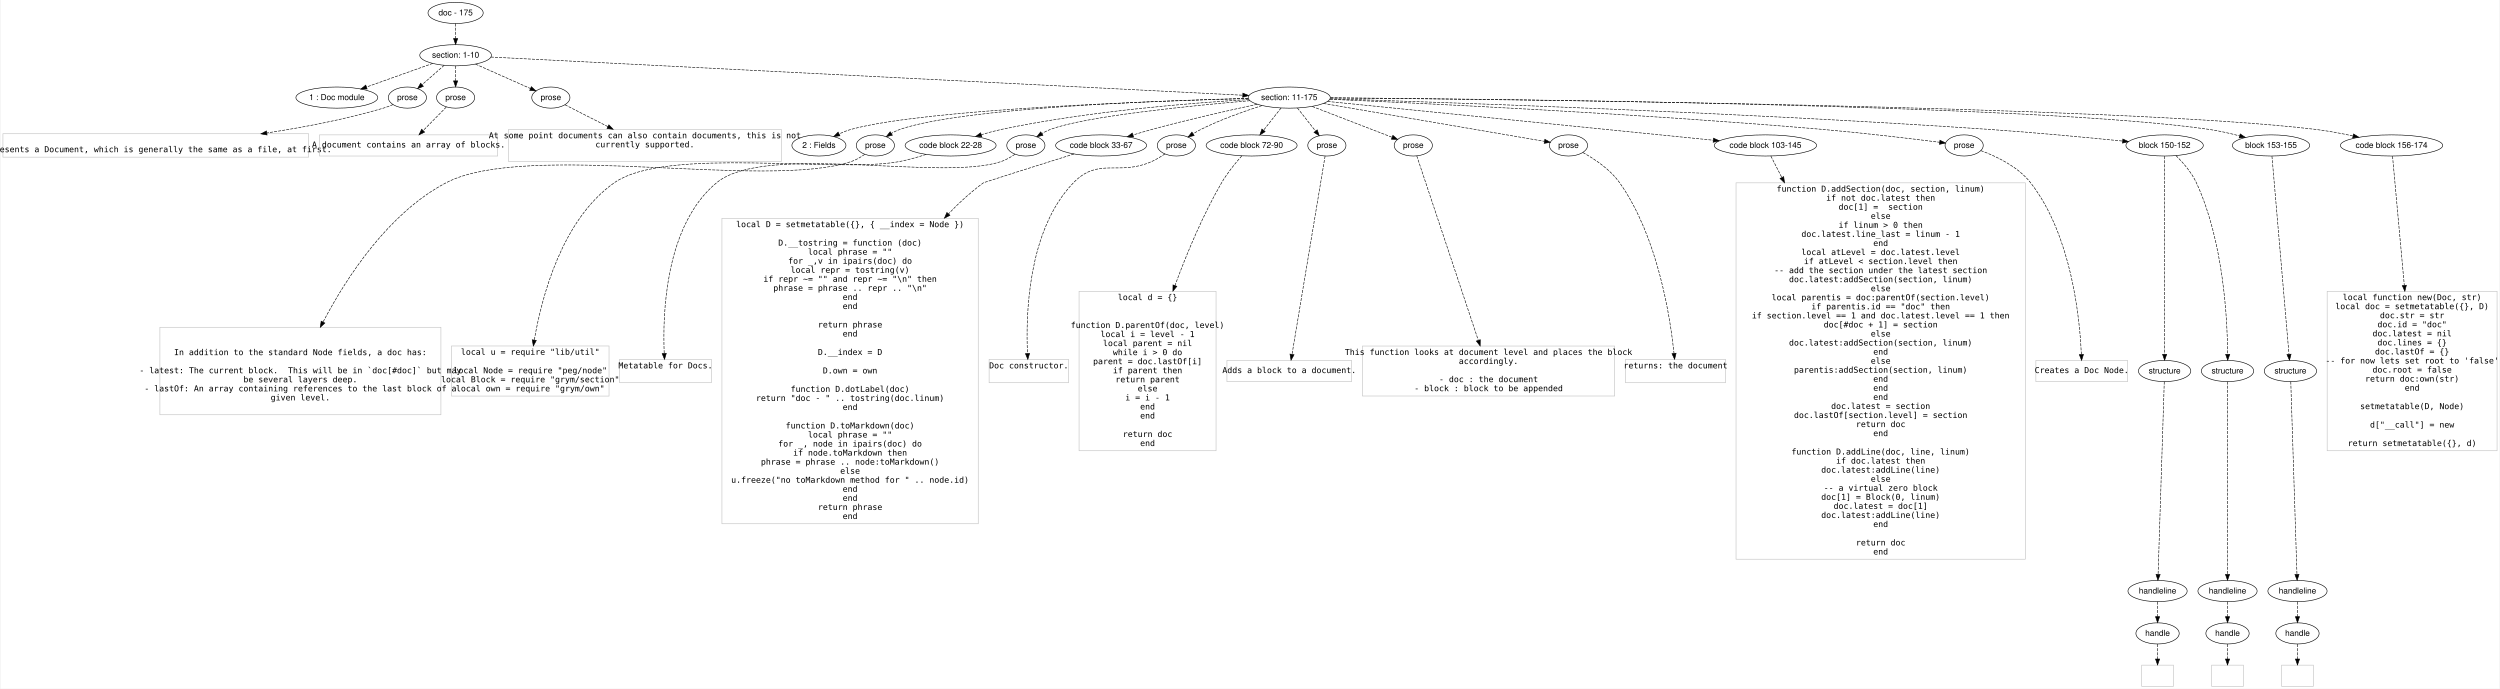
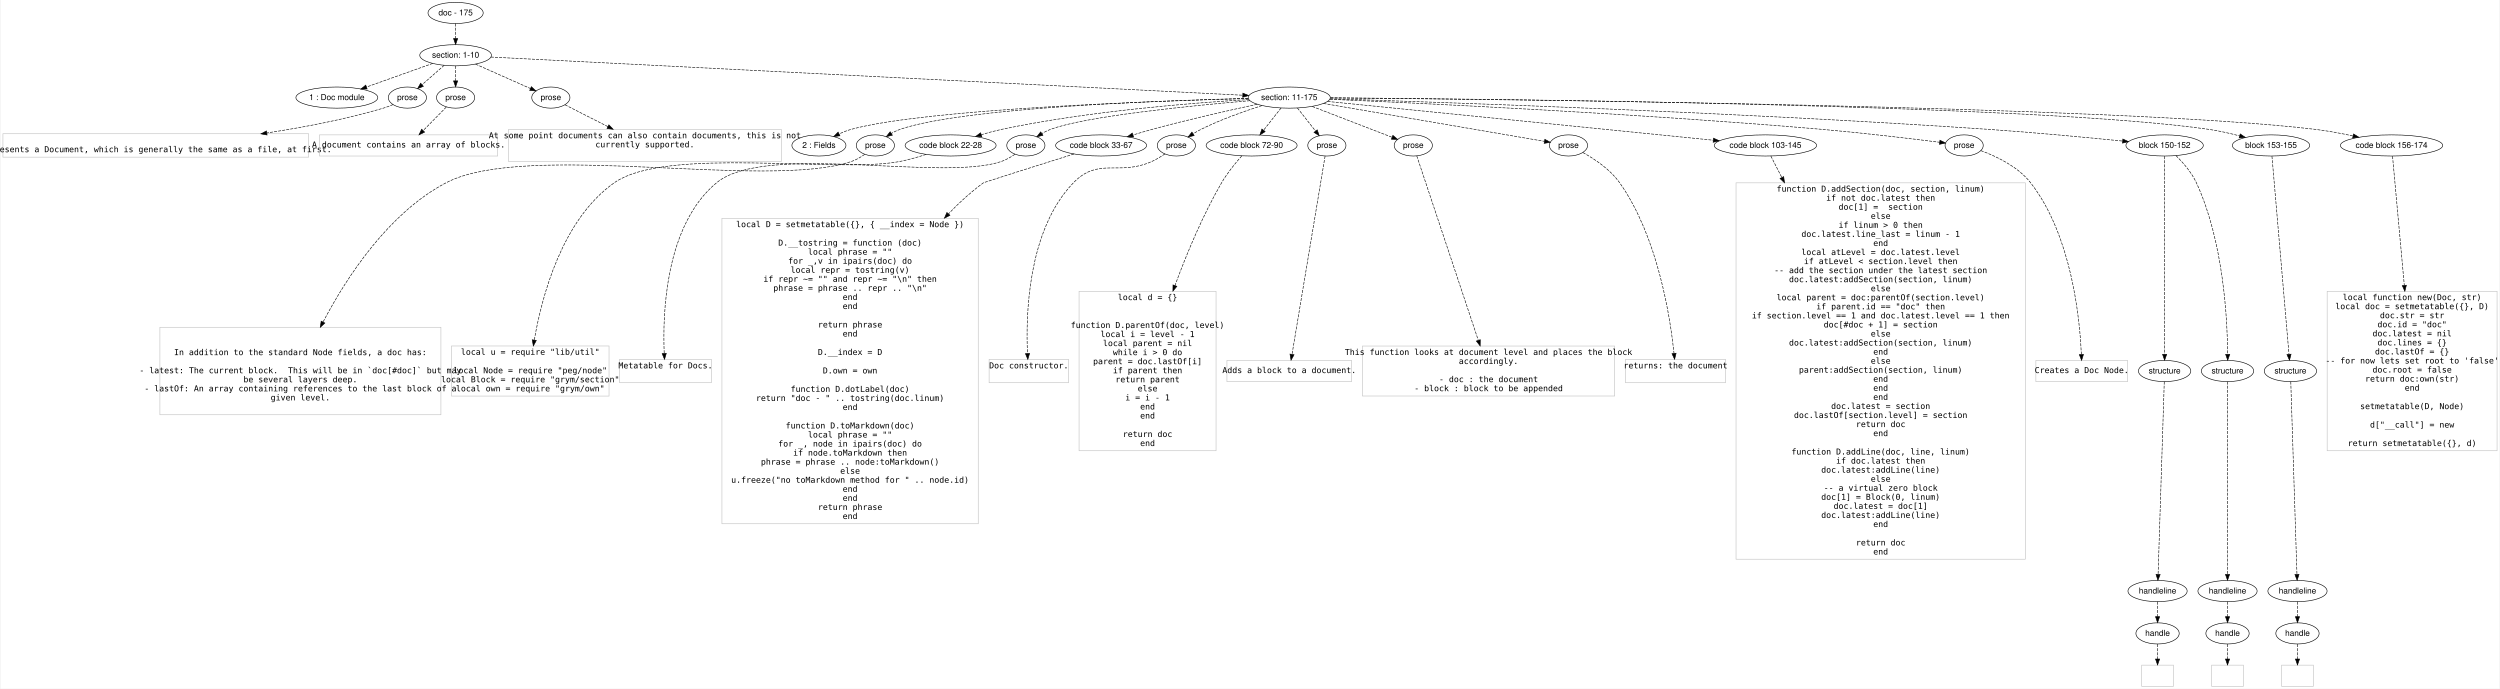
<svg xmlns="http://www.w3.org/2000/svg" width="4251pt" height="1171pt" viewBox="0.00 0.00 4250.50 1171.40">
  <g id="graph0" class="graph" transform="scale(1 1) rotate(0) translate(4 1167.401)">
    <polygon fill="#ffffff" stroke="transparent" points="-4,4 -4,-1167.401 4246.5,-1167.401 4246.5,4 -4,4" />
    <g id="node1" class="node">
      <ellipse fill="none" stroke="#000000" cx="770" cy="-1145.401" rx="46.958" ry="18" />
      <text text-anchor="middle" x="770" y="-1141.201" font-family="Helvetica,sans-Serif" font-size="14.00" fill="#000000">doc - 175</text>
    </g>
    <g id="node2" class="node">
      <ellipse fill="none" stroke="#000000" cx="770" cy="-1073.401" rx="60.983" ry="18" />
      <text text-anchor="middle" x="770" y="-1069.201" font-family="Helvetica,sans-Serif" font-size="14.00" fill="#000000">section: 1-10</text>
    </g>
    <g id="edge1" class="edge">
      <path fill="none" stroke="#000000" stroke-dasharray="5,2" d="M770,-1127.233C770,-1119.532 770,-1110.376 770,-1101.818" />
      <polygon fill="#000000" stroke="#000000" points="773.5,-1101.814 770,-1091.814 766.5,-1101.815 773.5,-1101.814" />
    </g>
    <g id="node3" class="node">
      <ellipse fill="none" stroke="#000000" cx="568" cy="-1001.401" rx="69.669" ry="18" />
      <text text-anchor="middle" x="568" y="-997.201" font-family="Helvetica,sans-Serif" font-size="14.00" fill="#000000">1 : Doc module</text>
    </g>
    <g id="edge2" class="edge">
      <path fill="none" stroke="#000000" stroke-dasharray="5,2" d="M731.052,-1059.519C698.986,-1048.089 653.293,-1031.803 618.433,-1019.377" />
      <polygon fill="#000000" stroke="#000000" points="619.503,-1016.043 608.908,-1015.982 617.153,-1022.637 619.503,-1016.043" />
    </g>
    <g id="node4" class="node">
      <ellipse fill="none" stroke="#000000" cx="688" cy="-1001.401" rx="32.459" ry="18" />
      <text text-anchor="middle" x="688" y="-997.201" font-family="Helvetica,sans-Serif" font-size="14.00" fill="#000000">prose</text>
    </g>
    <g id="edge3" class="edge">
      <path fill="none" stroke="#000000" stroke-dasharray="5,2" d="M750.567,-1056.338C739.301,-1046.446 724.996,-1033.886 712.91,-1023.273" />
      <polygon fill="#000000" stroke="#000000" points="715.165,-1020.596 705.341,-1016.628 710.547,-1025.856 715.165,-1020.596" />
    </g>
    <g id="node5" class="node">
      <ellipse fill="none" stroke="#000000" cx="770" cy="-1001.401" rx="32.459" ry="18" />
      <text text-anchor="middle" x="770" y="-997.201" font-family="Helvetica,sans-Serif" font-size="14.00" fill="#000000">prose</text>
    </g>
    <g id="edge4" class="edge">
      <path fill="none" stroke="#000000" stroke-dasharray="5,2" d="M770,-1055.233C770,-1047.532 770,-1038.376 770,-1029.818" />
      <polygon fill="#000000" stroke="#000000" points="773.5,-1029.814 770,-1019.814 766.5,-1029.815 773.5,-1029.814" />
    </g>
    <g id="node6" class="node">
      <ellipse fill="none" stroke="#000000" cx="932" cy="-1001.401" rx="32.459" ry="18" />
      <text text-anchor="middle" x="932" y="-997.201" font-family="Helvetica,sans-Serif" font-size="14.00" fill="#000000">prose</text>
    </g>
    <g id="edge5" class="edge">
      <path fill="none" stroke="#000000" stroke-dasharray="5,2" d="M803.961,-1058.308C831.349,-1046.135 869.718,-1029.082 897.301,-1016.823" />
      <polygon fill="#000000" stroke="#000000" points="898.855,-1019.962 906.572,-1012.703 896.012,-1013.566 898.855,-1019.962" />
    </g>
    <g id="node7" class="node">
      <ellipse fill="none" stroke="#000000" cx="2188" cy="-1001.401" rx="69.851" ry="18" />
      <text text-anchor="middle" x="2188" y="-997.201" font-family="Helvetica,sans-Serif" font-size="14.00" fill="#000000">section: 11-175</text>
    </g>
    <g id="edge6" class="edge">
      <path fill="none" stroke="#000000" stroke-dasharray="5,2" d="M830.024,-1070.353C1055.674,-1058.896 1853.244,-1018.399 2108.675,-1005.429" />
      <polygon fill="#000000" stroke="#000000" points="2109.172,-1008.908 2118.981,-1004.906 2108.817,-1001.917 2109.172,-1008.908" />
    </g>
    <g id="node8" class="node">
      <polygon fill="none" stroke="#c0c0c0" points="520,-939.903 0,-939.903 0,-900.099 520,-900.099 520,-939.903" />
      <text text-anchor="middle" x="260" y="-908.501" font-family="Inconsolata" font-size="14.00" fill="#000000"> Represents a Document, which is generally the same as a file, at first.</text>
    </g>
    <g id="edge7" class="edge">
      <path fill="none" stroke="#000000" stroke-dasharray="5,2" d="M663.66,-989.522C658.268,-987.229 652.516,-985.035 647,-983.401 583.642,-964.63 512.699,-950.979 449.029,-941.264" />
      <polygon fill="#000000" stroke="#000000" points="449.284,-937.763 438.875,-939.739 448.244,-944.686 449.284,-937.763" />
    </g>
    <g id="node9" class="node">
      <polygon fill="none" stroke="#c0c0c0" points="841.5,-938.001 538.5,-938.001 538.5,-902.001 841.5,-902.001 841.5,-938.001" />
      <text text-anchor="middle" x="690" y="-916.501" font-family="Inconsolata" font-size="14.00" fill="#000000"> A document contains an array of blocks. </text>
    </g>
    <g id="edge8" class="edge">
      <path fill="none" stroke="#000000" stroke-dasharray="5,2" d="M754.195,-985.319C743.003,-973.932 727.765,-958.427 714.943,-945.381" />
      <polygon fill="#000000" stroke="#000000" points="717.228,-942.712 707.722,-938.033 712.235,-947.619 717.228,-942.712" />
    </g>
    <g id="node10" class="node">
      <polygon fill="none" stroke="#c0c0c0" points="1324,-947.302 860,-947.302 860,-892.701 1324,-892.701 1324,-947.302" />
      <text text-anchor="middle" x="1092" y="-932.201" font-family="Inconsolata" font-size="14.00" fill="#000000"> At some point documents can also contain documents, this is not</text>
      <text text-anchor="middle" x="1092" y="-916.801" font-family="Inconsolata" font-size="14.00" fill="#000000"> currently supported.</text>
    </g>
    <g id="edge9" class="edge">
      <path fill="none" stroke="#000000" stroke-dasharray="5,2" d="M955.954,-989.215C975.293,-979.376 1003.415,-965.069 1029.077,-952.013" />
      <polygon fill="#000000" stroke="#000000" points="1030.708,-955.111 1038.034,-947.457 1027.534,-948.872 1030.708,-955.111" />
    </g>
    <g id="node11" class="node">
      <ellipse fill="none" stroke="#000000" cx="1388" cy="-920.001" rx="45.972" ry="18" />
      <text text-anchor="middle" x="1388" y="-915.801" font-family="Helvetica,sans-Serif" font-size="14.00" fill="#000000">2 : Fields</text>
    </g>
    <g id="edge10" class="edge">
      <path fill="none" stroke="#000000" stroke-dasharray="5,2" d="M2118.215,-999.793C1958.212,-995.548 1569.013,-981.907 1443,-947.401 1436.156,-945.527 1429.156,-942.777 1422.542,-939.733" />
      <polygon fill="#000000" stroke="#000000" points="1423.71,-936.407 1413.192,-935.13 1420.618,-942.687 1423.71,-936.407" />
    </g>
    <g id="node12" class="node">
      <ellipse fill="none" stroke="#000000" cx="1484" cy="-920.001" rx="32.459" ry="18" />
      <text text-anchor="middle" x="1484" y="-915.801" font-family="Helvetica,sans-Serif" font-size="14.00" fill="#000000">prose</text>
    </g>
    <g id="edge11" class="edge">
      <path fill="none" stroke="#000000" stroke-dasharray="5,2" d="M2118.088,-1000.034C1970.954,-996.453 1634.01,-984.363 1526,-947.401 1520.98,-945.683 1515.971,-943.231 1511.251,-940.491" />
      <polygon fill="#000000" stroke="#000000" points="1512.919,-937.404 1502.604,-934.985 1509.159,-943.308 1512.919,-937.404" />
    </g>
    <g id="node13" class="node">
      <ellipse fill="none" stroke="#000000" cx="1612" cy="-920.001" rx="77.421" ry="18" />
      <text text-anchor="middle" x="1612" y="-915.801" font-family="Helvetica,sans-Serif" font-size="14.00" fill="#000000">code block 22-28</text>
    </g>
    <g id="edge12" class="edge">
      <path fill="none" stroke="#000000" stroke-dasharray="5,2" d="M2118.898,-998.024C2023.566,-992.403 1846.726,-978.509 1699,-947.401 1687.614,-945.004 1675.597,-941.725 1664.25,-938.269" />
      <polygon fill="#000000" stroke="#000000" points="1665.071,-934.859 1654.482,-935.204 1662.975,-941.538 1665.071,-934.859" />
    </g>
    <g id="node14" class="node">
      <ellipse fill="none" stroke="#000000" cx="1740" cy="-920.001" rx="32.459" ry="18" />
      <text text-anchor="middle" x="1740" y="-915.801" font-family="Helvetica,sans-Serif" font-size="14.00" fill="#000000">prose</text>
    </g>
    <g id="edge13" class="edge">
      <path fill="none" stroke="#000000" stroke-dasharray="5,2" d="M2121.048,-996.114C2022.28,-987.702 1842.669,-969.901 1782,-947.401 1777.026,-945.557 1772.04,-943.038 1767.33,-940.27" />
      <polygon fill="#000000" stroke="#000000" points="1768.999,-937.183 1758.687,-934.752 1765.233,-943.083 1768.999,-937.183" />
    </g>
    <g id="node15" class="node">
      <ellipse fill="none" stroke="#000000" cx="1868" cy="-920.001" rx="77.421" ry="18" />
      <text text-anchor="middle" x="1868" y="-915.801" font-family="Helvetica,sans-Serif" font-size="14.00" fill="#000000">code block 33-67</text>
    </g>
    <g id="edge14" class="edge">
      <path fill="none" stroke="#000000" stroke-dasharray="5,2" d="M2133.56,-990.033C2086.149,-979.835 2015.689,-963.964 1955,-947.401 1944.356,-944.496 1933.062,-941.143 1922.26,-937.801" />
      <polygon fill="#000000" stroke="#000000" points="1923.1,-934.396 1912.511,-934.748 1921.007,-941.077 1923.1,-934.396" />
    </g>
    <g id="node16" class="node">
      <ellipse fill="none" stroke="#000000" cx="1996" cy="-920.001" rx="32.459" ry="18" />
      <text text-anchor="middle" x="1996" y="-915.801" font-family="Helvetica,sans-Serif" font-size="14.00" fill="#000000">prose</text>
    </g>
    <g id="edge15" class="edge">
      <path fill="none" stroke="#000000" stroke-dasharray="5,2" d="M2141.566,-987.772C2111.335,-978.156 2071.451,-964.05 2038,-947.401 2033.557,-945.19 2029.011,-942.605 2024.627,-939.923" />
      <polygon fill="#000000" stroke="#000000" points="2026.253,-936.808 2015.943,-934.368 2022.481,-942.705 2026.253,-936.808" />
    </g>
    <g id="node17" class="node">
      <ellipse fill="none" stroke="#000000" cx="2124" cy="-920.001" rx="77.421" ry="18" />
      <text text-anchor="middle" x="2124" y="-915.801" font-family="Helvetica,sans-Serif" font-size="14.00" fill="#000000">code block 72-90</text>
    </g>
    <g id="edge16" class="edge">
      <path fill="none" stroke="#000000" stroke-dasharray="5,2" d="M2174.113,-983.739C2165.451,-972.721 2154.148,-958.345 2144.469,-946.036" />
      <polygon fill="#000000" stroke="#000000" points="2147.013,-943.608 2138.081,-937.91 2141.51,-947.935 2147.013,-943.608" />
    </g>
    <g id="node18" class="node">
      <ellipse fill="none" stroke="#000000" cx="2252" cy="-920.001" rx="32.459" ry="18" />
      <text text-anchor="middle" x="2252" y="-915.801" font-family="Helvetica,sans-Serif" font-size="14.00" fill="#000000">prose</text>
    </g>
    <g id="edge17" class="edge">
      <path fill="none" stroke="#000000" stroke-dasharray="5,2" d="M2201.887,-983.739C2210.934,-972.232 2222.862,-957.061 2232.811,-944.408" />
      <polygon fill="#000000" stroke="#000000" points="2235.583,-946.544 2239.012,-936.52 2230.08,-942.218 2235.583,-946.544" />
    </g>
    <g id="node19" class="node">
      <ellipse fill="none" stroke="#000000" cx="2399" cy="-920.001" rx="32.459" ry="18" />
      <text text-anchor="middle" x="2399" y="-915.801" font-family="Helvetica,sans-Serif" font-size="14.00" fill="#000000">prose</text>
    </g>
    <g id="edge18" class="edge">
      <path fill="none" stroke="#000000" stroke-dasharray="5,2" d="M2227.193,-986.281C2266.031,-971.298 2325.03,-948.538 2362.793,-933.969" />
      <polygon fill="#000000" stroke="#000000" points="2364.308,-937.136 2372.378,-930.272 2361.788,-930.606 2364.308,-937.136" />
    </g>
    <g id="node20" class="node">
      <ellipse fill="none" stroke="#000000" cx="2663" cy="-920.001" rx="32.459" ry="18" />
      <text text-anchor="middle" x="2663" y="-915.801" font-family="Helvetica,sans-Serif" font-size="14.00" fill="#000000">prose</text>
    </g>
    <g id="edge19" class="edge">
      <path fill="none" stroke="#000000" stroke-dasharray="5,2" d="M2246.244,-991.42C2343.748,-974.711 2537.619,-941.488 2622.08,-927.014" />
      <polygon fill="#000000" stroke="#000000" points="2622.798,-930.442 2632.063,-925.303 2621.615,-923.542 2622.798,-930.442" />
    </g>
    <g id="node21" class="node">
      <ellipse fill="none" stroke="#000000" cx="2998" cy="-920.001" rx="87.095" ry="18" />
      <text text-anchor="middle" x="2998" y="-915.801" font-family="Helvetica,sans-Serif" font-size="14.00" fill="#000000">code block 103-145</text>
    </g>
    <g id="edge20" class="edge">
      <path fill="none" stroke="#000000" stroke-dasharray="5,2" d="M2253.258,-994.843C2397.819,-980.316 2745.185,-945.408 2909.285,-928.917" />
      <polygon fill="#000000" stroke="#000000" points="2909.748,-932.388 2919.348,-927.905 2909.048,-925.423 2909.748,-932.388" />
    </g>
    <g id="node22" class="node">
      <ellipse fill="none" stroke="#000000" cx="3336" cy="-920.001" rx="32.459" ry="18" />
      <text text-anchor="middle" x="3336" y="-915.801" font-family="Helvetica,sans-Serif" font-size="14.00" fill="#000000">prose</text>
    </g>
    <g id="edge21" class="edge">
      <path fill="none" stroke="#000000" stroke-dasharray="5,2" d="M2257.139,-998.537C2408.83,-991.978 2782.185,-974.327 3094,-947.401 3164.446,-941.318 3246.123,-931.49 3294.296,-925.406" />
      <polygon fill="#000000" stroke="#000000" points="3294.863,-928.862 3304.342,-924.13 3293.981,-921.918 3294.863,-928.862" />
    </g>
    <g id="node23" class="node">
      <ellipse fill="none" stroke="#000000" cx="3677" cy="-920.001" rx="65.827" ry="18" />
      <text text-anchor="middle" x="3677" y="-915.801" font-family="Helvetica,sans-Serif" font-size="14.00" fill="#000000">block 150-152</text>
    </g>
    <g id="edge22" class="edge">
      <path fill="none" stroke="#000000" stroke-dasharray="5,2" d="M2257.752,-999.347C2441.206,-993.704 2952.32,-976.423 3377,-947.401 3455.18,-942.058 3544.612,-933.584 3605.343,-927.473" />
      <polygon fill="#000000" stroke="#000000" points="3605.99,-930.926 3615.588,-926.438 3605.286,-923.962 3605.99,-930.926" />
    </g>
    <g id="node24" class="node">
      <ellipse fill="none" stroke="#000000" cx="3858" cy="-920.001" rx="65.827" ry="18" />
      <text text-anchor="middle" x="3858" y="-915.801" font-family="Helvetica,sans-Serif" font-size="14.00" fill="#000000">block 153-155</text>
    </g>
    <g id="edge23" class="edge">
      <path fill="none" stroke="#000000" stroke-dasharray="5,2" d="M2258.117,-1001.014C2522.314,-999.238 3457.568,-990.015 3752,-947.401 3769.214,-944.91 3787.666,-940.699 3804.271,-936.315" />
      <polygon fill="#000000" stroke="#000000" points="3805.611,-939.578 3814.343,-933.578 3803.775,-932.823 3805.611,-939.578" />
    </g>
    <g id="node25" class="node">
      <ellipse fill="none" stroke="#000000" cx="4063" cy="-920.001" rx="87.095" ry="18" />
      <text text-anchor="middle" x="4063" y="-915.801" font-family="Helvetica,sans-Serif" font-size="14.00" fill="#000000">code block 156-174</text>
    </g>
    <g id="edge24" class="edge">
      <path fill="none" stroke="#000000" stroke-dasharray="5,2" d="M2258.286,-1000.885C2541.602,-998.548 3600.46,-987.274 3933,-947.401 3954.157,-944.865 3976.974,-940.59 3997.497,-936.163" />
      <polygon fill="#000000" stroke="#000000" points="3998.359,-939.557 4007.37,-933.985 3996.851,-932.722 3998.359,-939.557" />
    </g>
    <g id="node26" class="node">
      <polygon fill="none" stroke="#c0c0c0" points="745,-610.701 267,-610.701 267,-461.9 745,-461.9 745,-610.701" />
      <text text-anchor="middle" x="506" y="-563.301" font-family="Inconsolata" font-size="14.00" fill="#000000"> In addition to the standard Node fields, a doc has:</text>
      <text text-anchor="middle" x="506" y="-547.901" font-family="Inconsolata" font-size="14.00" fill="#000000"> </text>
      <text text-anchor="middle" x="506" y="-532.501" font-family="Inconsolata" font-size="14.00" fill="#000000"> - latest: The current block.  This will be in `doc[#doc]` but may</text>
      <text text-anchor="middle" x="506" y="-517.101" font-family="Inconsolata" font-size="14.00" fill="#000000">           be several layers deep.</text>
      <text text-anchor="middle" x="506" y="-501.701" font-family="Inconsolata" font-size="14.00" fill="#000000"> - lastOf: An array containing references to the last block of a</text>
      <text text-anchor="middle" x="506" y="-486.3" font-family="Inconsolata" font-size="14.00" fill="#000000">           given level.</text>
    </g>
    <g id="edge25" class="edge">
      <path fill="none" stroke="#000000" stroke-dasharray="5,2" d="M1465.932,-904.884C1459.158,-900.071 1451.125,-895.3 1443,-892.601 1297.495,-844.275 889.847,-927.683 754,-856.601 656.098,-805.374 584.955,-696.382 544.601,-619.824" />
      <polygon fill="#000000" stroke="#000000" points="547.551,-617.912 539.832,-610.654 541.341,-621.141 547.551,-617.912" />
    </g>
    <g id="node27" class="node">
      <polygon fill="none" stroke="#c0c0c0" points="1031,-578.902 763,-578.902 763,-493.7 1031,-493.7 1031,-578.902" />
      <text text-anchor="middle" x="897" y="-563.901" font-family="Inconsolata" font-size="14.00" fill="#000000">local u = require "lib/util"</text>
      <text text-anchor="middle" x="897" y="-532.501" font-family="Inconsolata" font-size="14.00" fill="#000000">local Node = require "peg/node"</text>
      <text text-anchor="middle" x="897" y="-517.101" font-family="Inconsolata" font-size="14.00" fill="#000000">local Block = require "grym/section"</text>
      <text text-anchor="middle" x="897" y="-501.701" font-family="Inconsolata" font-size="14.00" fill="#000000">local own = require "grym/own"</text>
    </g>
    <g id="edge26" class="edge">
      <path fill="none" stroke="#000000" stroke-dasharray="5,2" d="M1570.464,-904.772C1556.229,-900.131 1540.085,-895.496 1525,-892.601 1418.862,-872.233 1128.428,-918.734 1040,-856.601 950.889,-793.989 916.494,-662.542 903.856,-588.991" />
      <polygon fill="#000000" stroke="#000000" points="907.291,-588.309 902.213,-579.01 900.384,-589.446 907.291,-588.309" />
    </g>
    <g id="node28" class="node">
      <polygon fill="none" stroke="#c0c0c0" points="1205,-556.203 1049,-556.203 1049,-516.399 1205,-516.399 1205,-556.203" />
      <text text-anchor="middle" x="1127" y="-540.801" font-family="Inconsolata" font-size="14.00" fill="#000000"> Metatable for Docs.</text>
    </g>
    <g id="edge27" class="edge">
      <path fill="none" stroke="#000000" stroke-dasharray="5,2" d="M1721.407,-904.985C1714.46,-900.182 1706.247,-895.391 1698,-892.601 1595.833,-858.046 1297.187,-925.246 1214,-856.601 1125.771,-783.796 1122.061,-631.3 1124.844,-566.485" />
      <polygon fill="#000000" stroke="#000000" points="1128.357,-566.316 1125.377,-556.149 1121.367,-565.956 1128.357,-566.316" />
    </g>
    <g id="node29" class="node">
      <polygon fill="none" stroke="#c0c0c0" points="1659,-796.101 1223,-796.101 1223,-276.5 1659,-276.5 1659,-796.101" />
      <text text-anchor="middle" x="1441" y="-781.001" font-family="Inconsolata" font-size="14.00" fill="#000000">local D = setmetatable({}, { __index = Node })</text>
      <text text-anchor="middle" x="1441" y="-749.601" font-family="Inconsolata" font-size="14.00" fill="#000000">D.__tostring = function (doc)</text>
      <text text-anchor="middle" x="1441" y="-734.201" font-family="Inconsolata" font-size="14.00" fill="#000000">    local phrase = ""</text>
      <text text-anchor="middle" x="1441" y="-718.801" font-family="Inconsolata" font-size="14.00" fill="#000000">    for _,v in ipairs(doc) do</text>
      <text text-anchor="middle" x="1441" y="-703.401" font-family="Inconsolata" font-size="14.00" fill="#000000">        local repr = tostring(v)</text>
      <text text-anchor="middle" x="1441" y="-688.001" font-family="Inconsolata" font-size="14.00" fill="#000000">        if repr ~= "" and repr ~= "\n" then</text>
      <text text-anchor="middle" x="1441" y="-672.601" font-family="Inconsolata" font-size="14.00" fill="#000000">            phrase = phrase .. repr .. "\n"</text>
      <text text-anchor="middle" x="1441" y="-657.201" font-family="Inconsolata" font-size="14.00" fill="#000000">        end</text>
      <text text-anchor="middle" x="1441" y="-641.801" font-family="Inconsolata" font-size="14.00" fill="#000000">    end</text>
      <text text-anchor="middle" x="1441" y="-610.401" font-family="Inconsolata" font-size="14.00" fill="#000000">    return phrase </text>
      <text text-anchor="middle" x="1441" y="-595.001" font-family="Inconsolata" font-size="14.00" fill="#000000">end</text>
      <text text-anchor="middle" x="1441" y="-563.601" font-family="Inconsolata" font-size="14.00" fill="#000000">D.__index = D</text>
      <text text-anchor="middle" x="1441" y="-532.201" font-family="Inconsolata" font-size="14.00" fill="#000000">D.own = own</text>
      <text text-anchor="middle" x="1441" y="-500.801" font-family="Inconsolata" font-size="14.00" fill="#000000">function D.dotLabel(doc)</text>
      <text text-anchor="middle" x="1441" y="-485.401" font-family="Inconsolata" font-size="14.00" fill="#000000">    return "doc - " .. tostring(doc.linum)</text>
      <text text-anchor="middle" x="1441" y="-470.001" font-family="Inconsolata" font-size="14.00" fill="#000000">end </text>
      <text text-anchor="middle" x="1441" y="-438.601" font-family="Inconsolata" font-size="14.00" fill="#000000">function D.toMarkdown(doc)</text>
      <text text-anchor="middle" x="1441" y="-423.2" font-family="Inconsolata" font-size="14.00" fill="#000000">    local phrase = ""</text>
      <text text-anchor="middle" x="1441" y="-407.8" font-family="Inconsolata" font-size="14.00" fill="#000000">    for _, node in ipairs(doc) do</text>
      <text text-anchor="middle" x="1441" y="-392.4" font-family="Inconsolata" font-size="14.00" fill="#000000">        if node.toMarkdown then</text>
      <text text-anchor="middle" x="1441" y="-377" font-family="Inconsolata" font-size="14.00" fill="#000000">            phrase = phrase .. node:toMarkdown()</text>
      <text text-anchor="middle" x="1441" y="-361.6" font-family="Inconsolata" font-size="14.00" fill="#000000">        else </text>
      <text text-anchor="middle" x="1441" y="-346.2" font-family="Inconsolata" font-size="14.00" fill="#000000">            u.freeze("no toMarkdown method for " .. node.id)</text>
      <text text-anchor="middle" x="1441" y="-330.8" font-family="Inconsolata" font-size="14.00" fill="#000000">        end</text>
      <text text-anchor="middle" x="1441" y="-315.4" font-family="Inconsolata" font-size="14.00" fill="#000000">    end</text>
      <text text-anchor="middle" x="1441" y="-300" font-family="Inconsolata" font-size="14.00" fill="#000000">    return phrase</text>
      <text text-anchor="middle" x="1441" y="-284.6" font-family="Inconsolata" font-size="14.00" fill="#000000">end</text>
    </g>
    <g id="edge28" class="edge">
      <path fill="none" stroke="#000000" stroke-dasharray="5,2" d="M1821.85,-905.47C1763.037,-886.937 1668.809,-857.192 1668,-856.601 1646.889,-841.189 1627.008,-823.206 1608.464,-803.769" />
      <polygon fill="#000000" stroke="#000000" points="1610.813,-801.157 1601.422,-796.25 1605.704,-805.942 1610.813,-801.157" />
    </g>
    <g id="node30" class="node">
      <polygon fill="none" stroke="#c0c0c0" points="1812.5,-556.203 1677.5,-556.203 1677.5,-516.399 1812.5,-516.399 1812.5,-556.203" />
      <text text-anchor="middle" x="1745" y="-540.801" font-family="Inconsolata" font-size="14.00" fill="#000000"> Doc constructor.</text>
    </g>
    <g id="edge29" class="edge">
      <path fill="none" stroke="#000000" stroke-dasharray="5,2" d="M1976.65,-905.559C1969.766,-900.923 1961.786,-896.09 1954,-892.601 1898.114,-867.564 1863.617,-900.577 1821,-856.601 1742.419,-775.516 1739.863,-628.812 1742.789,-566.069" />
      <polygon fill="#000000" stroke="#000000" points="1746.286,-566.228 1743.339,-556.052 1739.296,-565.845 1746.286,-566.228" />
    </g>
    <g id="node31" class="node">
      <polygon fill="none" stroke="#c0c0c0" points="2063.5,-671.901 1830.5,-671.901 1830.5,-400.7 2063.5,-400.7 2063.5,-671.901" />
      <text text-anchor="middle" x="1947" y="-656.901" font-family="Inconsolata" font-size="14.00" fill="#000000">local d = {}</text>
      <text text-anchor="middle" x="1947" y="-609.501" font-family="Inconsolata" font-size="14.00" fill="#000000">function D.parentOf(doc, level)</text>
      <text text-anchor="middle" x="1947" y="-594.101" font-family="Inconsolata" font-size="14.00" fill="#000000">    local i = level - 1</text>
      <text text-anchor="middle" x="1947" y="-578.701" font-family="Inconsolata" font-size="14.00" fill="#000000">    local parent = nil</text>
      <text text-anchor="middle" x="1947" y="-563.301" font-family="Inconsolata" font-size="14.00" fill="#000000">    while i &gt; 0 do</text>
      <text text-anchor="middle" x="1947" y="-547.901" font-family="Inconsolata" font-size="14.00" fill="#000000">        parent = doc.lastOf[i]</text>
      <text text-anchor="middle" x="1947" y="-532.501" font-family="Inconsolata" font-size="14.00" fill="#000000">        if parent then</text>
      <text text-anchor="middle" x="1947" y="-517.101" font-family="Inconsolata" font-size="14.00" fill="#000000">            return parent</text>
      <text text-anchor="middle" x="1947" y="-501.701" font-family="Inconsolata" font-size="14.00" fill="#000000">        else</text>
      <text text-anchor="middle" x="1947" y="-486.3" font-family="Inconsolata" font-size="14.00" fill="#000000">            i = i - 1</text>
      <text text-anchor="middle" x="1947" y="-470.901" font-family="Inconsolata" font-size="14.00" fill="#000000">        end</text>
      <text text-anchor="middle" x="1947" y="-455.5" font-family="Inconsolata" font-size="14.00" fill="#000000">    end</text>
      <text text-anchor="middle" x="1947" y="-424.101" font-family="Inconsolata" font-size="14.00" fill="#000000">    return doc</text>
      <text text-anchor="middle" x="1947" y="-408.7" font-family="Inconsolata" font-size="14.00" fill="#000000">end</text>
    </g>
    <g id="edge30" class="edge">
      <path fill="none" stroke="#000000" stroke-dasharray="5,2" d="M2107.247,-902.221C2096.438,-890.07 2082.648,-873.215 2073,-856.601 2041.371,-802.135 2014.428,-738.222 1993.674,-681.874" />
      <polygon fill="#000000" stroke="#000000" points="1996.85,-680.368 1990.134,-672.174 1990.274,-682.768 1996.85,-680.368" />
    </g>
    <g id="node32" class="node">
      <polygon fill="none" stroke="#c0c0c0" points="2294,-554.301 2082,-554.301 2082,-518.301 2294,-518.301 2294,-554.301" />
      <text text-anchor="middle" x="2188" y="-532.801" font-family="Inconsolata" font-size="14.00" fill="#000000"> Adds a block to a document.</text>
    </g>
    <g id="edge31" class="edge">
      <path fill="none" stroke="#000000" stroke-dasharray="5,2" d="M2248.999,-902.009C2238.776,-840.721 2205.256,-639.753 2192.756,-564.811" />
      <polygon fill="#000000" stroke="#000000" points="2196.167,-563.988 2191.069,-554.7 2189.262,-565.14 2196.167,-563.988" />
    </g>
    <g id="node33" class="node">
      <polygon fill="none" stroke="#c0c0c0" points="2741.5,-578.801 2312.5,-578.801 2312.5,-493.8 2741.5,-493.8 2741.5,-578.801" />
      <text text-anchor="middle" x="2527" y="-563.601" font-family="Inconsolata" font-size="14.00" fill="#000000"> This function looks at document level and places the block</text>
      <text text-anchor="middle" x="2527" y="-548.201" font-family="Inconsolata" font-size="14.00" fill="#000000"> accordingly.</text>
      <text text-anchor="middle" x="2527" y="-532.801" font-family="Inconsolata" font-size="14.00" fill="#000000"> </text>
      <text text-anchor="middle" x="2527" y="-517.401" font-family="Inconsolata" font-size="14.00" fill="#000000"> - doc : the document</text>
      <text text-anchor="middle" x="2527" y="-502.001" font-family="Inconsolata" font-size="14.00" fill="#000000"> - block : block to be appended</text>
    </g>
    <g id="edge32" class="edge">
      <path fill="none" stroke="#000000" stroke-dasharray="5,2" d="M2404.917,-902.264C2423.381,-846.916 2480.435,-675.888 2509.538,-588.645" />
      <polygon fill="#000000" stroke="#000000" points="2512.93,-589.537 2512.775,-578.943 2506.29,-587.322 2512.93,-589.537" />
    </g>
    <g id="node34" class="node">
      <polygon fill="none" stroke="#c0c0c0" points="2930,-556.203 2760,-556.203 2760,-516.399 2930,-516.399 2930,-556.203" />
      <text text-anchor="middle" x="2845" y="-540.801" font-family="Inconsolata" font-size="14.00" fill="#000000"> returns: the document</text>
    </g>
    <g id="edge33" class="edge">
      <path fill="none" stroke="#000000" stroke-dasharray="5,2" d="M2687.474,-907.955C2707.103,-897.096 2733.941,-879.351 2750,-856.601 2815.32,-764.07 2836.265,-626.335 2842.526,-566.198" />
      <polygon fill="#000000" stroke="#000000" points="2846.01,-566.525 2843.501,-556.232 2839.044,-565.843 2846.01,-566.525" />
    </g>
    <g id="node35" class="node">
      <polygon fill="none" stroke="#c0c0c0" points="3440,-856.402 2948,-856.402 2948,-216.199 3440,-216.199 3440,-856.402" />
      <text text-anchor="middle" x="3194" y="-841.401" font-family="Inconsolata" font-size="14.00" fill="#000000">function D.addSection(doc, section, linum)</text>
      <text text-anchor="middle" x="3194" y="-826.001" font-family="Inconsolata" font-size="14.00" fill="#000000">    if not doc.latest then</text>
      <text text-anchor="middle" x="3194" y="-810.601" font-family="Inconsolata" font-size="14.00" fill="#000000">        doc[1] =  section</text>
      <text text-anchor="middle" x="3194" y="-795.201" font-family="Inconsolata" font-size="14.00" fill="#000000">    else</text>
      <text text-anchor="middle" x="3194" y="-779.801" font-family="Inconsolata" font-size="14.00" fill="#000000">        if linum &gt; 0 then</text>
-       <text text-anchor="middle" x="3194" y="-764.401" font-family="Inconsolata" font-size="14.00" fill="#000000">            doc.latest.line_last = linum - 1</text>
+       <text text-anchor="middle" x="3194" y="-764.401" font-family="Inconsolata" font-size="14.00" fill="#000000">            doc.latest.line_last = linum - 1    </text>
      <text text-anchor="middle" x="3194" y="-749.001" font-family="Inconsolata" font-size="14.00" fill="#000000">        end</text>
      <text text-anchor="middle" x="3194" y="-733.601" font-family="Inconsolata" font-size="14.00" fill="#000000">        local atLevel = doc.latest.level </text>
      <text text-anchor="middle" x="3194" y="-718.201" font-family="Inconsolata" font-size="14.00" fill="#000000">        if atLevel &lt; section.level then</text>
      <text text-anchor="middle" x="3194" y="-702.801" font-family="Inconsolata" font-size="14.00" fill="#000000">            -- add the section under the latest section</text>
      <text text-anchor="middle" x="3194" y="-687.401" font-family="Inconsolata" font-size="14.00" fill="#000000">            doc.latest:addSection(section, linum)</text>
      <text text-anchor="middle" x="3194" y="-672.001" font-family="Inconsolata" font-size="14.00" fill="#000000">        else</text>
-       <text text-anchor="middle" x="3194" y="-656.601" font-family="Inconsolata" font-size="14.00" fill="#000000">            local parentis = doc:parentOf(section.level)</text>
-       <text text-anchor="middle" x="3194" y="-641.201" font-family="Inconsolata" font-size="14.00" fill="#000000">            if parentis.id == "doc" then</text>
+       <text text-anchor="middle" x="3194" y="-656.601" font-family="Inconsolata" font-size="14.00" fill="#000000">            local parent = doc:parentOf(section.level)</text>
+       <text text-anchor="middle" x="3194" y="-641.201" font-family="Inconsolata" font-size="14.00" fill="#000000">            if parent.id == "doc" then</text>
      <text text-anchor="middle" x="3194" y="-625.801" font-family="Inconsolata" font-size="14.00" fill="#000000">                if section.level == 1 and doc.latest.level == 1 then</text>
      <text text-anchor="middle" x="3194" y="-610.401" font-family="Inconsolata" font-size="14.00" fill="#000000">                    doc[#doc + 1] = section</text>
      <text text-anchor="middle" x="3194" y="-595.001" font-family="Inconsolata" font-size="14.00" fill="#000000">                else</text>
      <text text-anchor="middle" x="3194" y="-579.601" font-family="Inconsolata" font-size="14.00" fill="#000000">                    doc.latest:addSection(section, linum)</text>
      <text text-anchor="middle" x="3194" y="-564.201" font-family="Inconsolata" font-size="14.00" fill="#000000">                end</text>
      <text text-anchor="middle" x="3194" y="-548.801" font-family="Inconsolata" font-size="14.00" fill="#000000">            else</text>
-       <text text-anchor="middle" x="3194" y="-533.401" font-family="Inconsolata" font-size="14.00" fill="#000000">                parentis:addSection(section, linum)</text>
+       <text text-anchor="middle" x="3194" y="-533.401" font-family="Inconsolata" font-size="14.00" fill="#000000">                parent:addSection(section, linum)</text>
      <text text-anchor="middle" x="3194" y="-518.001" font-family="Inconsolata" font-size="14.00" fill="#000000">            end</text>
      <text text-anchor="middle" x="3194" y="-502.601" font-family="Inconsolata" font-size="14.00" fill="#000000">        end</text>
      <text text-anchor="middle" x="3194" y="-487.2" font-family="Inconsolata" font-size="14.00" fill="#000000">    end</text>
      <text text-anchor="middle" x="3194" y="-471.8" font-family="Inconsolata" font-size="14.00" fill="#000000">    doc.latest = section</text>
      <text text-anchor="middle" x="3194" y="-456.4" font-family="Inconsolata" font-size="14.00" fill="#000000">    doc.lastOf[section.level] = section</text>
      <text text-anchor="middle" x="3194" y="-441" font-family="Inconsolata" font-size="14.00" fill="#000000">    return doc</text>
      <text text-anchor="middle" x="3194" y="-425.6" font-family="Inconsolata" font-size="14.00" fill="#000000">end</text>
      <text text-anchor="middle" x="3194" y="-394.2" font-family="Inconsolata" font-size="14.00" fill="#000000">function D.addLine(doc, line, linum)</text>
      <text text-anchor="middle" x="3194" y="-378.8" font-family="Inconsolata" font-size="14.00" fill="#000000">    if doc.latest then</text>
      <text text-anchor="middle" x="3194" y="-363.4" font-family="Inconsolata" font-size="14.00" fill="#000000">        doc.latest:addLine(line)</text>
      <text text-anchor="middle" x="3194" y="-348" font-family="Inconsolata" font-size="14.00" fill="#000000">    else</text>
      <text text-anchor="middle" x="3194" y="-332.6" font-family="Inconsolata" font-size="14.00" fill="#000000">        -- a virtual zero block</text>
      <text text-anchor="middle" x="3194" y="-317.2" font-family="Inconsolata" font-size="14.00" fill="#000000">        doc[1] = Block(0, linum)</text>
      <text text-anchor="middle" x="3194" y="-301.8" font-family="Inconsolata" font-size="14.00" fill="#000000">        doc.latest = doc[1]</text>
      <text text-anchor="middle" x="3194" y="-286.4" font-family="Inconsolata" font-size="14.00" fill="#000000">        doc.latest:addLine(line)</text>
      <text text-anchor="middle" x="3194" y="-271" font-family="Inconsolata" font-size="14.00" fill="#000000">    end</text>
      <text text-anchor="middle" x="3194" y="-239.6" font-family="Inconsolata" font-size="14.00" fill="#000000">    return doc</text>
      <text text-anchor="middle" x="3194" y="-224.2" font-family="Inconsolata" font-size="14.00" fill="#000000">end</text>
    </g>
    <g id="edge34" class="edge">
      <path fill="none" stroke="#000000" stroke-dasharray="5,2" d="M3007.191,-902.009C3011.936,-892.72 3018.32,-880.222 3025.87,-865.441" />
      <polygon fill="#000000" stroke="#000000" points="3029.015,-866.979 3030.447,-856.481 3022.781,-863.794 3029.015,-866.979" />
    </g>
    <g id="node36" class="node">
      <polygon fill="none" stroke="#c0c0c0" points="3614,-554.301 3458,-554.301 3458,-518.301 3614,-518.301 3614,-554.301" />
      <text text-anchor="middle" x="3536" y="-532.801" font-family="Inconsolata" font-size="14.00" fill="#000000"> Creates a Doc Node.</text>
    </g>
    <g id="edge35" class="edge">
      <path fill="none" stroke="#000000" stroke-dasharray="5,2" d="M3364.378,-911.204C3390.179,-901.763 3427.419,-884.273 3449,-856.601 3519.057,-766.773 3532.795,-624.668 3535.419,-564.597" />
      <polygon fill="#000000" stroke="#000000" points="3538.925,-564.487 3535.791,-554.367 3531.93,-564.233 3538.925,-564.487" />
    </g>
    <g id="node37" class="node">
      <ellipse fill="none" stroke="#000000" cx="3677" cy="-536.301" rx="44.518" ry="18" />
      <text text-anchor="middle" x="3677" y="-532.101" font-family="Helvetica,sans-Serif" font-size="14.00" fill="#000000">structure</text>
    </g>
    <g id="edge36" class="edge">
      <path fill="none" stroke="#000000" stroke-dasharray="5,2" d="M3677,-901.753C3677,-840.146 3677,-639.541 3677,-564.751" />
      <polygon fill="#000000" stroke="#000000" points="3680.5,-564.661 3677,-554.661 3673.5,-564.661 3680.5,-564.661" />
    </g>
    <g id="node38" class="node">
      <ellipse fill="none" stroke="#000000" cx="3784" cy="-536.301" rx="44.518" ry="18" />
      <text text-anchor="middle" x="3784" y="-532.101" font-family="Helvetica,sans-Serif" font-size="14.00" fill="#000000">structure</text>
    </g>
    <g id="edge37" class="edge">
      <path fill="none" stroke="#000000" stroke-dasharray="5,2" d="M3696.278,-902.764C3708.212,-890.967 3722.779,-874.304 3731,-856.601 3777.388,-756.708 3783.839,-622.694 3784.294,-564.85" />
      <polygon fill="#000000" stroke="#000000" points="3787.795,-564.653 3784.317,-554.645 3780.795,-564.637 3787.795,-564.653" />
    </g>
    <g id="node45" class="node">
      <ellipse fill="none" stroke="#000000" cx="3891" cy="-536.301" rx="44.518" ry="18" />
      <text text-anchor="middle" x="3891" y="-532.101" font-family="Helvetica,sans-Serif" font-size="14.00" fill="#000000">structure</text>
    </g>
    <g id="edge44" class="edge">
      <path fill="none" stroke="#000000" stroke-dasharray="5,2" d="M3859.57,-901.753C3864.868,-840.146 3882.121,-639.541 3888.553,-564.751" />
      <polygon fill="#000000" stroke="#000000" points="3892.051,-564.924 3889.421,-554.661 3885.077,-564.324 3892.051,-564.924" />
    </g>
    <g id="node49" class="node">
      <polygon fill="none" stroke="#c0c0c0" points="4242.5,-671.901 3953.5,-671.901 3953.5,-400.7 4242.5,-400.7 4242.5,-671.901" />
      <text text-anchor="middle" x="4098" y="-656.901" font-family="Inconsolata" font-size="14.00" fill="#000000">local function new(Doc, str)</text>
      <text text-anchor="middle" x="4098" y="-641.501" font-family="Inconsolata" font-size="14.00" fill="#000000">    local doc = setmetatable({}, D)</text>
      <text text-anchor="middle" x="4098" y="-626.101" font-family="Inconsolata" font-size="14.00" fill="#000000">    doc.str = str</text>
      <text text-anchor="middle" x="4098" y="-610.701" font-family="Inconsolata" font-size="14.00" fill="#000000">    doc.id = "doc"</text>
      <text text-anchor="middle" x="4098" y="-595.301" font-family="Inconsolata" font-size="14.00" fill="#000000">    doc.latest = nil</text>
      <text text-anchor="middle" x="4098" y="-579.901" font-family="Inconsolata" font-size="14.00" fill="#000000">    doc.lines = {}</text>
      <text text-anchor="middle" x="4098" y="-564.501" font-family="Inconsolata" font-size="14.00" fill="#000000">    doc.lastOf = {}</text>
      <text text-anchor="middle" x="4098" y="-549.101" font-family="Inconsolata" font-size="14.00" fill="#000000">    -- for now lets set root to 'false'</text>
      <text text-anchor="middle" x="4098" y="-533.701" font-family="Inconsolata" font-size="14.00" fill="#000000">    doc.root = false</text>
      <text text-anchor="middle" x="4098" y="-518.301" font-family="Inconsolata" font-size="14.00" fill="#000000">    return doc:own(str)</text>
      <text text-anchor="middle" x="4098" y="-502.901" font-family="Inconsolata" font-size="14.00" fill="#000000">end</text>
      <text text-anchor="middle" x="4098" y="-471.5" font-family="Inconsolata" font-size="14.00" fill="#000000">setmetatable(D, Node)</text>
      <text text-anchor="middle" x="4098" y="-440.101" font-family="Inconsolata" font-size="14.00" fill="#000000">d["__call"] = new</text>
      <text text-anchor="middle" x="4098" y="-408.7" font-family="Inconsolata" font-size="14.00" fill="#000000">return setmetatable({}, d)</text>
    </g>
    <g id="edge48" class="edge">
      <path fill="none" stroke="#000000" stroke-dasharray="5,2" d="M4064.665,-901.753C4068.261,-862.324 4077.051,-765.964 4084.702,-682.088" />
      <polygon fill="#000000" stroke="#000000" points="4088.206,-682.202 4085.629,-671.926 4081.235,-681.566 4088.206,-682.202" />
    </g>
    <g id="node39" class="node">
      <ellipse fill="none" stroke="#000000" cx="3665" cy="-162" rx="50.358" ry="18" />
      <text text-anchor="middle" x="3665" y="-157.8" font-family="Helvetica,sans-Serif" font-size="14.00" fill="#000000">handleline</text>
    </g>
    <g id="edge38" class="edge">
      <path fill="none" stroke="#000000" stroke-dasharray="5,2" d="M3676.421,-518.247C3674.493,-458.103 3668.277,-264.202 3665.919,-190.652" />
      <polygon fill="#000000" stroke="#000000" points="3669.406,-190.193 3665.587,-180.311 3662.409,-190.418 3669.406,-190.193" />
    </g>
    <g id="node42" class="node">
      <ellipse fill="none" stroke="#000000" cx="3784" cy="-162" rx="50.358" ry="18" />
      <text text-anchor="middle" x="3784" y="-157.8" font-family="Helvetica,sans-Serif" font-size="14.00" fill="#000000">handleline</text>
    </g>
    <g id="edge41" class="edge">
      <path fill="none" stroke="#000000" stroke-dasharray="5,2" d="M3784,-518.247C3784,-458.103 3784,-264.202 3784,-190.652" />
      <polygon fill="#000000" stroke="#000000" points="3787.5,-190.311 3784,-180.311 3780.5,-190.311 3787.5,-190.311" />
    </g>
    <g id="node40" class="node">
      <ellipse fill="none" stroke="#000000" cx="3665" cy="-90" rx="36.827" ry="18" />
      <text text-anchor="middle" x="3665" y="-85.8" font-family="Helvetica,sans-Serif" font-size="14.00" fill="#000000">handle</text>
    </g>
    <g id="edge39" class="edge">
      <path fill="none" stroke="#000000" stroke-dasharray="5,2" d="M3665,-143.831C3665,-136.131 3665,-126.974 3665,-118.417" />
      <polygon fill="#000000" stroke="#000000" points="3668.5,-118.413 3665,-108.413 3661.5,-118.413 3668.5,-118.413" />
    </g>
    <g id="node41" class="node">
      <polygon fill="none" stroke="#c0c0c0" points="3692,-36 3638,-36 3638,0 3692,0 3692,-36" />
    </g>
    <g id="edge40" class="edge">
      <path fill="none" stroke="#000000" stroke-dasharray="5,2" d="M3665,-71.831C3665,-64.131 3665,-54.974 3665,-46.417" />
      <polygon fill="#000000" stroke="#000000" points="3668.5,-46.413 3665,-36.413 3661.5,-46.413 3668.5,-46.413" />
    </g>
    <g id="node43" class="node">
      <ellipse fill="none" stroke="#000000" cx="3784" cy="-90" rx="36.827" ry="18" />
      <text text-anchor="middle" x="3784" y="-85.8" font-family="Helvetica,sans-Serif" font-size="14.00" fill="#000000">handle</text>
    </g>
    <g id="edge42" class="edge">
      <path fill="none" stroke="#000000" stroke-dasharray="5,2" d="M3784,-143.831C3784,-136.131 3784,-126.974 3784,-118.417" />
      <polygon fill="#000000" stroke="#000000" points="3787.5,-118.413 3784,-108.413 3780.5,-118.413 3787.5,-118.413" />
    </g>
    <g id="node44" class="node">
      <polygon fill="none" stroke="#c0c0c0" points="3811,-36 3757,-36 3757,0 3811,0 3811,-36" />
    </g>
    <g id="edge43" class="edge">
      <path fill="none" stroke="#000000" stroke-dasharray="5,2" d="M3784,-71.831C3784,-64.131 3784,-54.974 3784,-46.417" />
      <polygon fill="#000000" stroke="#000000" points="3787.5,-46.413 3784,-36.413 3780.5,-46.413 3787.5,-46.413" />
    </g>
    <g id="node46" class="node">
      <ellipse fill="none" stroke="#000000" cx="3903" cy="-162" rx="50.358" ry="18" />
      <text text-anchor="middle" x="3903" y="-157.8" font-family="Helvetica,sans-Serif" font-size="14.00" fill="#000000">handleline</text>
    </g>
    <g id="edge45" class="edge">
      <path fill="none" stroke="#000000" stroke-dasharray="5,2" d="M3891.579,-518.247C3893.507,-458.103 3899.723,-264.202 3902.081,-190.652" />
      <polygon fill="#000000" stroke="#000000" points="3905.591,-190.418 3902.413,-180.311 3898.594,-190.193 3905.591,-190.418" />
    </g>
    <g id="node47" class="node">
      <ellipse fill="none" stroke="#000000" cx="3903" cy="-90" rx="36.827" ry="18" />
      <text text-anchor="middle" x="3903" y="-85.8" font-family="Helvetica,sans-Serif" font-size="14.00" fill="#000000">handle</text>
    </g>
    <g id="edge46" class="edge">
      <path fill="none" stroke="#000000" stroke-dasharray="5,2" d="M3903,-143.831C3903,-136.131 3903,-126.974 3903,-118.417" />
      <polygon fill="#000000" stroke="#000000" points="3906.5,-118.413 3903,-108.413 3899.5,-118.413 3906.5,-118.413" />
    </g>
    <g id="node48" class="node">
      <polygon fill="none" stroke="#c0c0c0" points="3930,-36 3876,-36 3876,0 3930,0 3930,-36" />
    </g>
    <g id="edge47" class="edge">
      <path fill="none" stroke="#000000" stroke-dasharray="5,2" d="M3903,-71.831C3903,-64.131 3903,-54.974 3903,-46.417" />
      <polygon fill="#000000" stroke="#000000" points="3906.5,-46.413 3903,-36.413 3899.5,-46.413 3906.5,-46.413" />
    </g>
  </g>
</svg>
